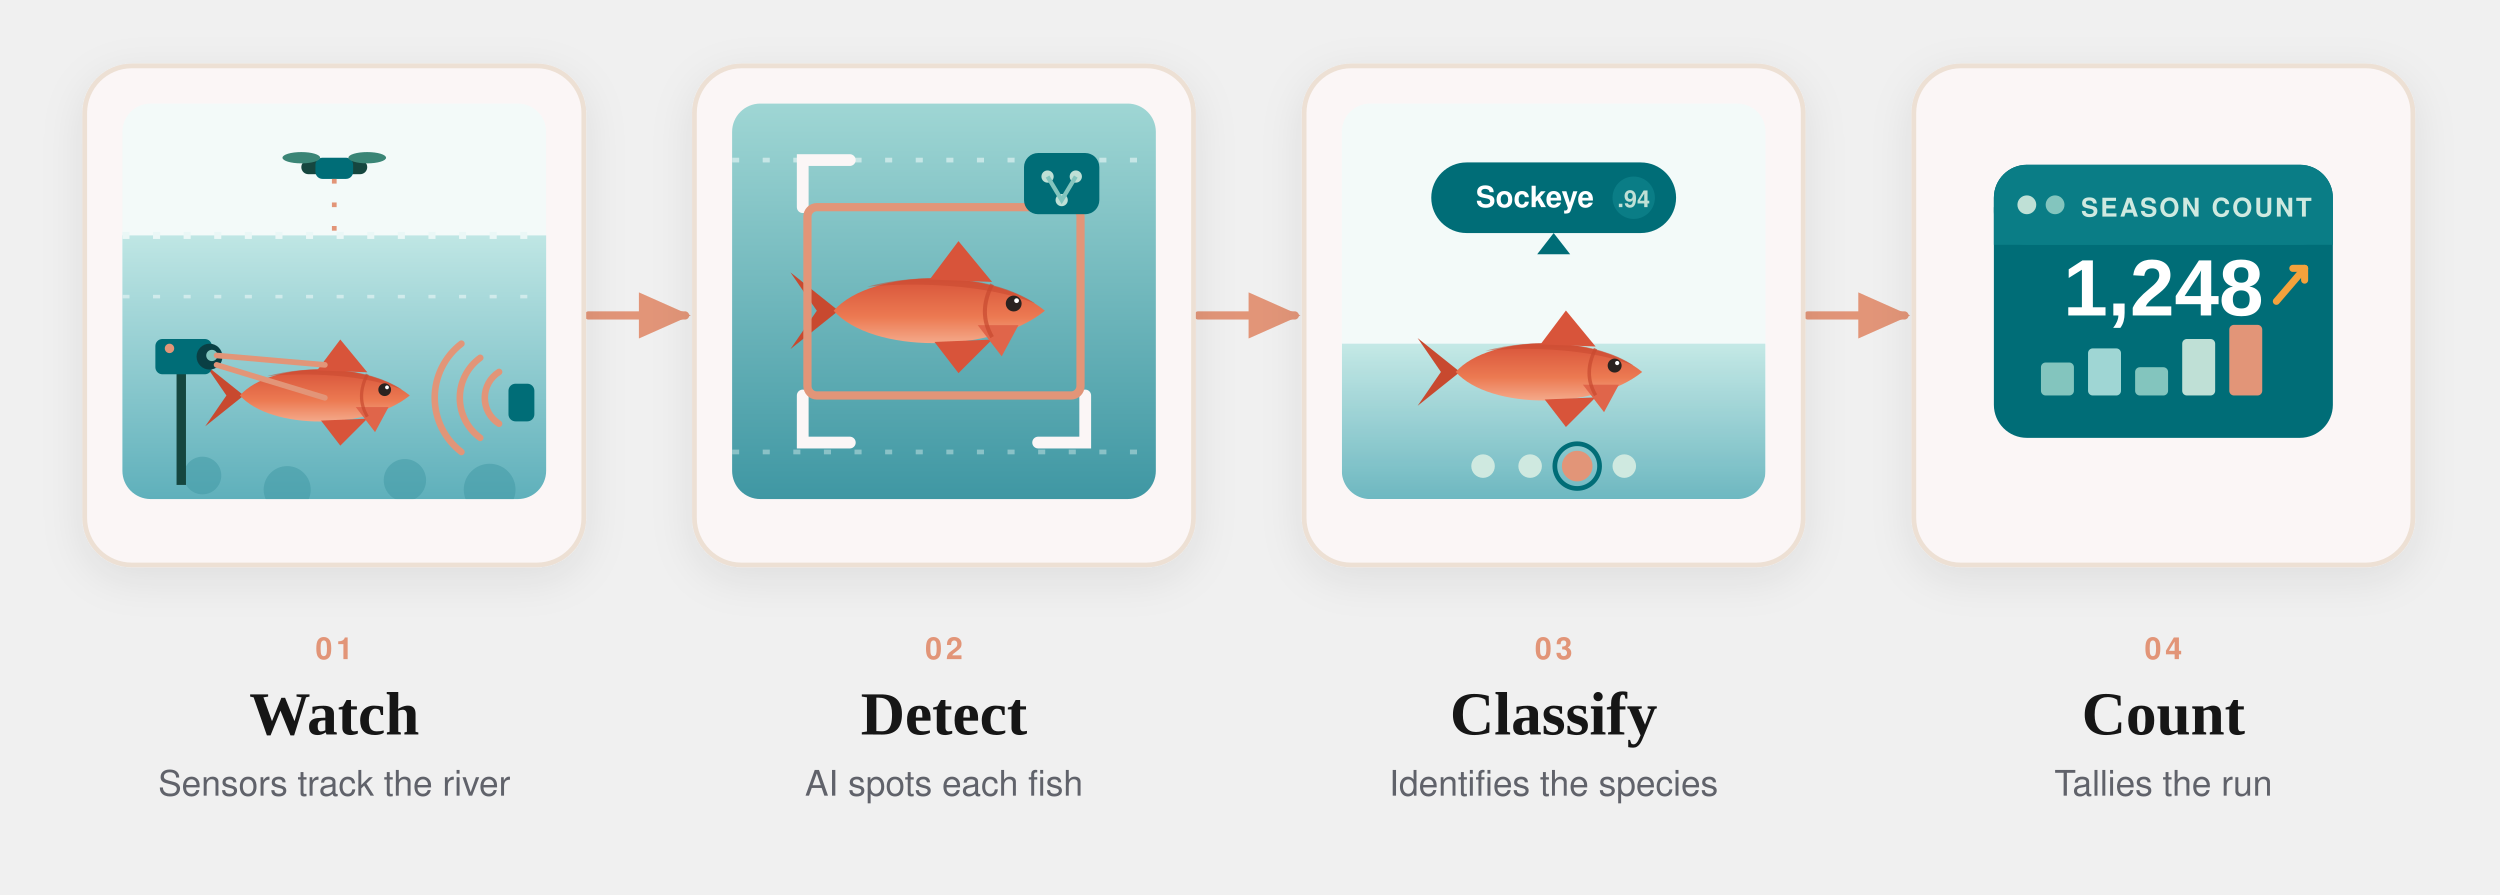
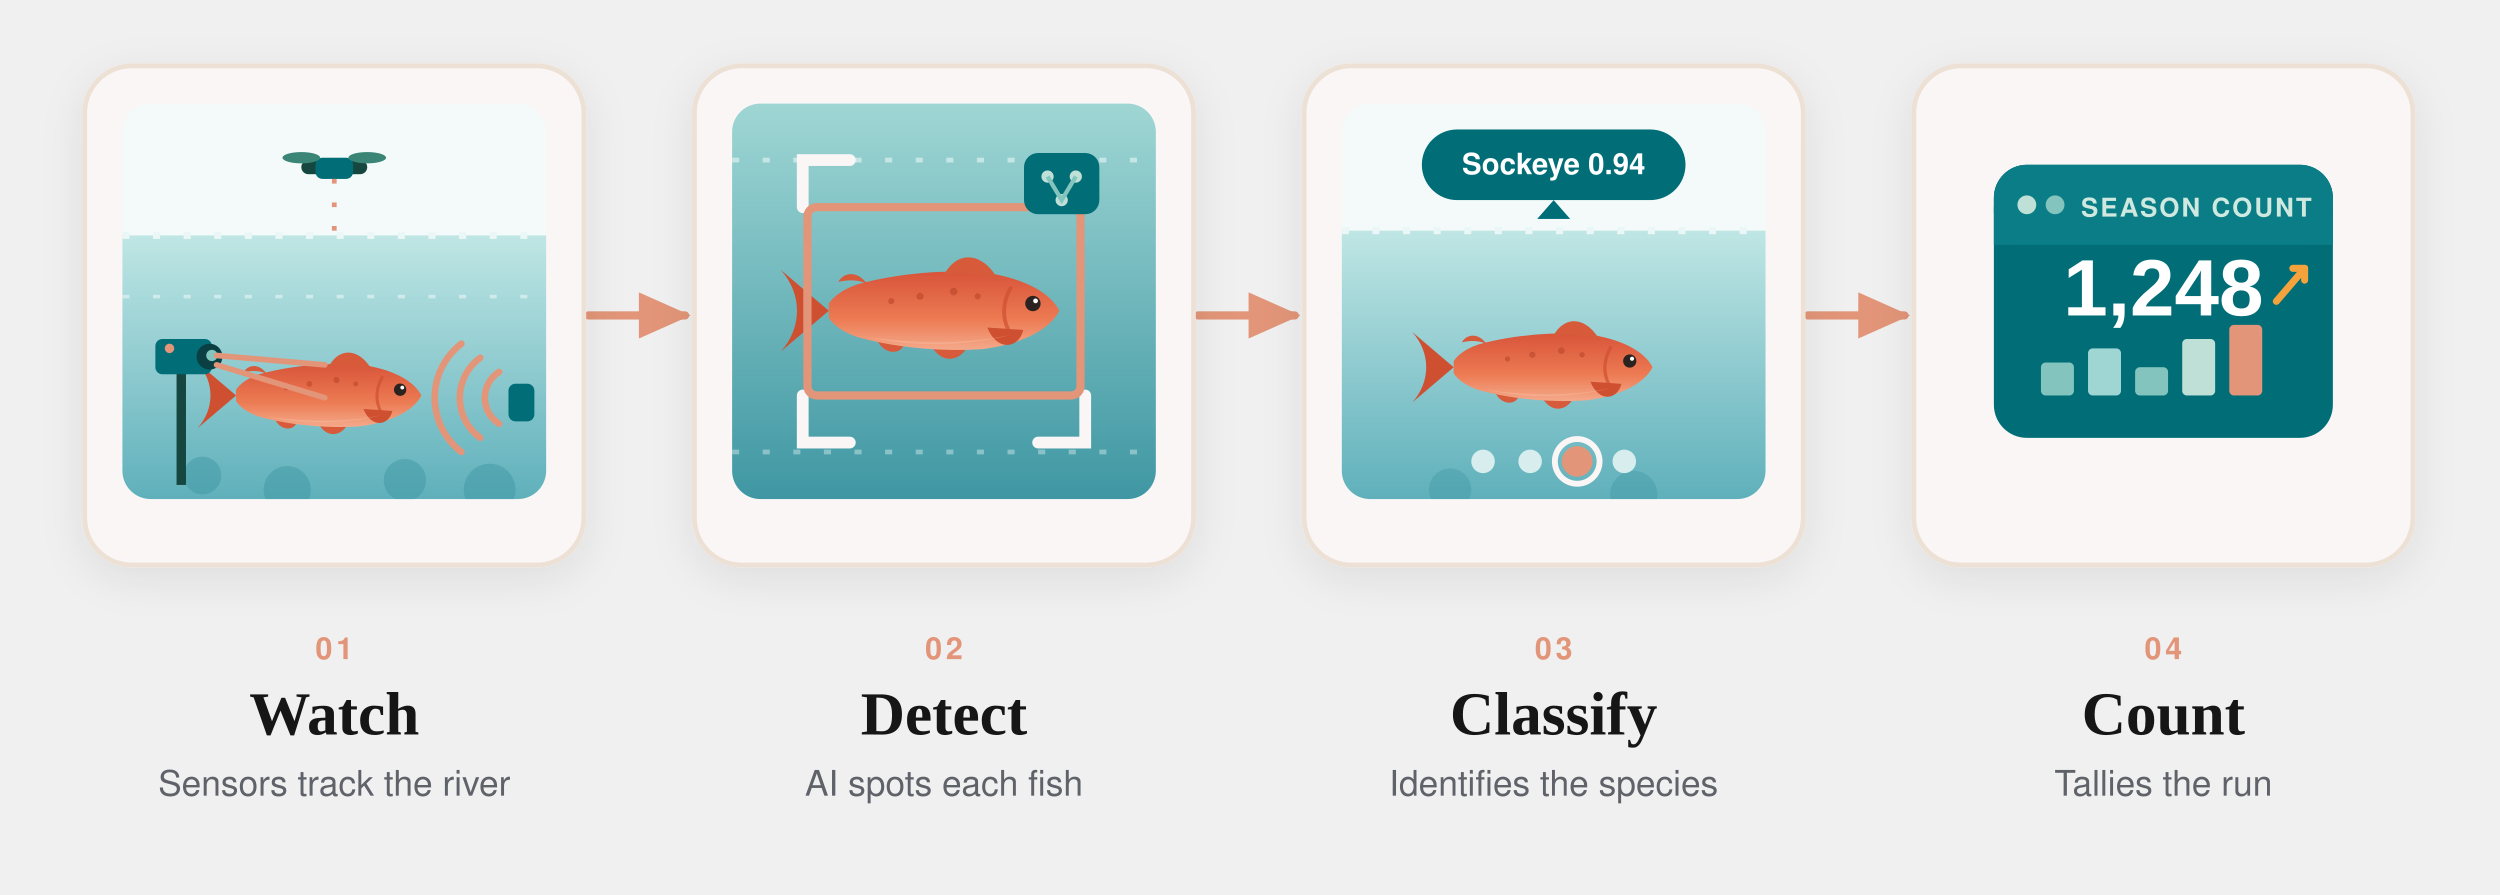
<svg xmlns="http://www.w3.org/2000/svg" viewBox="0 0 1062 380" font-family="Mulish, Helvetica, Arial, sans-serif">
  <defs>
    <linearGradient id="water" x1="0" y1="0" x2="0" y2="1">
      <stop offset="0%" stop-color="#bfe6e4" />
      <stop offset="100%" stop-color="#5fb0bb" />
    </linearGradient>
    <linearGradient id="waterdeep" x1="0" y1="0" x2="0" y2="1">
      <stop offset="0%" stop-color="#9fd6d4" />
      <stop offset="100%" stop-color="#3f97a3" />
    </linearGradient>
    <linearGradient id="salmong" x1="0" y1="0" x2="0" y2="1">
      <stop offset="0%" stop-color="#d8543a" />
      <stop offset="60%" stop-color="#ec7a52" />
      <stop offset="100%" stop-color="#f4a98a" />
    </linearGradient>
    <marker id="arrow" viewBox="0 0 10 10" refX="8" refY="5" markerWidth="7" markerHeight="7" orient="auto-start-reverse">
      <path d="M0 1 L9 5 L0 9 Z" fill="#e29578" />
    </marker>
    <filter id="cardshadow" x="-20%" y="-20%" width="140%" height="150%">
      <feDropShadow dx="0" dy="5" stdDeviation="9" flood-color="#1c2b28" flood-opacity="0.08" />
    </filter>
    <style>
    .title { font-family: Newsreader, Georgia, 'Times New Roman', serif; font-size: 26px; font-weight: 600; fill: #161616; }
    .desc  { font-size: 15px; fill: #60626a; }
    .step  { font-size: 13px; font-weight: 700; letter-spacing: 0.12em; fill: #e29578; }
    .pill  { font-size: 12.5px; font-weight: 700; fill: #fff; }
    .swim  { transform-box: fill-box; transform-origin: 50% 50%; animation: swim 3.2s ease-in-out infinite; }
    .swim.b{ animation-duration: 3.8s; animation-delay: -1.4s; }
    .ray   { animation: pulse 2.4s ease-in-out infinite; } .ray.r2 { animation-delay: -0.9s; }
    .wave  { animation: pulse 2.1s ease-in-out infinite; } .wave.w2 { animation-delay: -0.7s; } .wave.w3 { animation-delay: -1.4s; }
    .flow  { stroke-dasharray: 2 8; animation: flow 0.9s linear infinite; }
    .box   { animation: boxpulse 2.2s ease-in-out infinite; }
    .shimmer { stroke-dasharray: 3 10; animation: flow 1.6s linear infinite; }
    .rotor { transform-box: fill-box; transform-origin: 50% 50%; animation: spin 0.5s linear infinite; }
    .count { animation: nudge 3s ease-in-out infinite; }
    @keyframes swim { 0%,100%{transform:translateX(0) rotate(0deg)} 50%{transform:translateX(6px) rotate(-2deg)} }
    @keyframes pulse { 0%,100%{opacity:0.2} 50%{opacity:1} }
    @keyframes flow { to { stroke-dashoffset: -20; } }
    @keyframes boxpulse { 0%,100%{opacity:0.6} 50%{opacity:1} }
    @keyframes spin { to { transform: scaleX(0.2); } }
    @keyframes nudge { 0%,100%{transform:translateY(0)} 50%{transform:translateY(-3px)} }
    @media (prefers-reduced-motion: reduce) { * { animation: none !important; } }
  </style>
    <g id="salmon">
-       <path d="M-42 0 L-62 -16 L-51 0 L-62 16 Z" fill="#c8492f" />
-       <path d="M-44 0 C -28 -18 22 -18 44 0 C 22 18 -28 18 -44 0 Z" fill="url(#salmong)" />
-       <path d="M-30 -10 C -8 -16 22 -15 40 -3 C 20 -11 -10 -12 -30 -10 Z" fill="#c8492f" opacity="0.55" />
-       <path d="M-4 -13 L8 -29 L22 -12 Z" fill="#d8543a" />
-       <path d="M-2 13 L8 26 L22 12 Z" fill="#d8543a" />
-       <path d="M16 6 L26 19 L33 6 Z" fill="#e0654a" />
-       <path d="M22 -11 C 18 -3 18 4 22 11" stroke="#c8492f" stroke-width="1.7" fill="none" opacity="0.7" />
-       <circle cx="31" cy="-3" r="3.3" fill="#2a2320" />
-       <circle cx="32.2" cy="-4.2" r="1" fill="#fff" />
+       <path d="M-46 0 L-66 -17 C -57 -7 -57 7 -66 17 Z" fill="#cf4f31" />
+       <path d="M-4 13 C 0 23 10 22 13 12 Z" fill="#d75a3a" />
+       <path d="M-26 12 C -23 19 -14 19 -14 11 Z" fill="#d75a3a" />
+       <path d="M50 0 C 46 -8 34 -14 18 -16 C 4 -17 -16 -16 -34 -11 C -40 -9 -44 -6 -46 -3 L-46 3 C -44 6 -40 9 -34 11 C -16 16 4 17 18 16 C 34 14 46 8 50 0 Z" fill="url(#salmong)" />
+       <path d="M20 7 C 24 17 33 16 35 8 Z" fill="#cf4f31" />
+       <path d="M2 -15 C 8 -26 19 -24 25 -12 C 16 -16 9 -16 2 -15 Z" fill="#d75a3a" />
+       <path d="M-30 -11 C -34 -17 -40 -16 -42 -12 C -38 -13 -33 -13 -30 -11 Z" fill="#d75a3a" />
+       <path d="M-30 11 C -10 15 10 15 30 10 C 12 14 -8 14 -30 11 Z" fill="#f7b89c" opacity="0.55" />
+       <g fill="#b23f24" opacity="0.5">
+         <circle cx="6" cy="-8" r="1.6" />
+         <circle cx="-8" cy="-6" r="1.5" />
+         <circle cx="-20" cy="-4" r="1.3" />
+         <circle cx="16" cy="-6" r="1.3" />
+       </g>
+       <path d="M30 -10 C 26 -3 26 4 30 10" stroke="#cf4f31" stroke-width="1.6" fill="none" opacity="0.7" />
+       <circle cx="39" cy="-3" r="3.2" fill="#2a2320" />
+       <circle cx="40.1" cy="-4.1" r="1" fill="#fff" />
    </g>
  </defs>
  <g stroke="#e29578" stroke-width="3.5" fill="none" stroke-linecap="round">
    <line x1="250" y1="134" x2="291" y2="134" marker-end="url(#arrow)" />
    <line x1="509" y1="134" x2="550" y2="134" marker-end="url(#arrow)" />
    <line x1="768" y1="134" x2="809" y2="134" marker-end="url(#arrow)" />
  </g>
  <rect x="36" y="28" width="212" height="212" rx="20" fill="#fbf6f6" stroke="#ede0d4" stroke-width="2" filter="url(#cardshadow)" />
  <g transform="translate(142,128)">
    <clipPath id="c1">
      <rect x="-90" y="-84" width="180" height="168" rx="12" />
    </clipPath>
    <g clip-path="url(#c1)">
      <rect x="-90" y="-84" width="180" height="168" fill="#f3faf9" />
      <rect x="-90" y="-28" width="180" height="112" fill="url(#water)" />
      <path class="shimmer" d="M-90 -28 L90 -28" stroke="#eaf7f6" stroke-width="3" fill="none" />
      <path class="shimmer" d="M-90 -2 L90 -2" stroke="#ffffff" stroke-width="1.5" fill="none" opacity="0.45" />
      <g fill="#3f97a3" opacity="0.5">
        <circle cx="-56" cy="74" r="8" />
        <circle cx="-20" cy="80" r="10" />
        <circle cx="30" cy="76" r="9" />
        <circle cx="66" cy="80" r="11" />
      </g>
      <g class="swim" transform="translate(-4,40) scale(0.82)">
        <use href="#salmon" />
      </g>
      <g transform="translate(0,-58)">
        <rect x="-14" y="-2" width="28" height="6" rx="3" fill="#15463f" />
        <rect x="-8" y="-3" width="16" height="9" rx="3" fill="#006d77" />
        <ellipse class="rotor" cx="-14" cy="-3" rx="8" ry="2.4" fill="#3a8576" />
        <ellipse class="rotor" cx="14" cy="-3" rx="8" ry="2.4" fill="#3a8576" />
        <path class="flow" d="M0 6 L0 34" stroke="#e29578" stroke-width="2" fill="none" />
      </g>
      <g transform="translate(-64,30)">
        <rect x="-3" y="0" width="4" height="48" fill="#15463f" />
        <rect x="-12" y="-14" width="24" height="15" rx="3" fill="#006d77" />
        <circle cx="11" cy="-6.5" r="5.5" fill="#0a3f44" />
        <circle cx="12" cy="-7" r="2.4" fill="#83c5be" />
        <circle cx="-6" cy="-10" r="2" fill="#e29578" />
      </g>
      <g stroke="#e29578" stroke-width="2.4" stroke-linecap="round" transform="translate(-50,23)">
        <path class="ray r1" d="M0 0 L46 4" />
        <path class="ray r2" d="M0 4 L46 18" />
      </g>
      <g transform="translate(74,40)">
        <rect x="0" y="-5" width="11" height="16" rx="3" fill="#006d77" />
        <g stroke="#e29578" stroke-width="2.8" fill="none" stroke-linecap="round">
          <path class="wave w1" d="M-4 -10 A 13 13 0 0 0 -4 12" />
          <path class="wave w2" d="M-12 -16 A 21 21 0 0 0 -12 18" />
          <path class="wave w3" d="M-20 -22 A 29 29 0 0 0 -20 24" />
        </g>
      </g>
    </g>
  </g>
  <text class="step" x="142" y="280" text-anchor="middle">01</text>
  <text class="title" x="142" y="312" text-anchor="middle">Watch</text>
  <text class="desc" x="142" y="338" text-anchor="middle">Sensors track the river</text>
  <rect x="295" y="28" width="212" height="212" rx="20" fill="#fbf6f6" stroke="#ede0d4" stroke-width="2" filter="url(#cardshadow)" />
  <g transform="translate(401,128)">
    <clipPath id="c2">
      <rect x="-90" y="-84" width="180" height="168" rx="12" />
    </clipPath>
    <g clip-path="url(#c2)">
      <rect x="-90" y="-84" width="180" height="168" fill="url(#waterdeep)" />
      <path class="shimmer" d="M-90 -60 L90 -60" stroke="#eaf7f6" stroke-width="2" fill="none" opacity="0.6" />
      <path class="shimmer" d="M-90 64 L90 64" stroke="#eaf7f6" stroke-width="2" fill="none" opacity="0.4" />
      <g class="swim" transform="translate(-2,4) scale(1.02)">
        <use href="#salmon" />
      </g>
    </g>
    <g stroke="#fbf6f6" stroke-width="5" fill="none" stroke-linecap="round">
      <path d="M-60 -40 L-60 -60 L-40 -60" />
      <path d="M40 -60 L60 -60 L60 -40" />
      <path d="M-60 40 L-60 60 L-40 60" />
      <path d="M40 60 L60 60 L60 40" />
    </g>
    <rect class="box" x="-58" y="-40" width="116" height="80" rx="4" fill="none" stroke="#e29578" stroke-width="3.5" />
    <g transform="translate(50,-50)">
      <rect x="-16" y="-13" width="32" height="26" rx="6" fill="#006d77" />
      <circle cx="-6" cy="-3" r="2.6" fill="#bfe0d6" />
      <circle cx="6" cy="-3" r="2.6" fill="#bfe0d6" />
      <circle cx="0" cy="7" r="2.6" fill="#bfe0d6" />
      <path d="M-6 -3 L0 7 L6 -3" stroke="#83c5be" stroke-width="1.8" fill="none" />
    </g>
  </g>
  <text class="step" x="401" y="280" text-anchor="middle">02</text>
  <text class="title" x="401" y="312" text-anchor="middle">Detect</text>
  <text class="desc" x="401" y="338" text-anchor="middle">AI spots each fish</text>
  <rect x="554" y="28" width="212" height="212" rx="20" fill="#fbf6f6" stroke="#ede0d4" stroke-width="2" filter="url(#cardshadow)" />
  <g transform="translate(660,128)">
    <clipPath id="c3">
      <rect x="-90" y="-84" width="180" height="168" rx="12" />
    </clipPath>
    <g clip-path="url(#c3)">
      <rect x="-90" y="-84" width="180" height="168" fill="#f3faf9" />
-       <rect x="-90" y="18" width="180" height="66" fill="url(#water)" opacity="0.9" />
-       <g class="swim b" transform="translate(-2,30) scale(0.9)">
+       <rect x="-90" y="-30" width="180" height="114" fill="url(#water)" />
+       <path class="shimmer" d="M-90 -30 L90 -30" stroke="#eaf7f6" stroke-width="3" fill="none" />
+       <g fill="#3f97a3" opacity="0.4">
+         <circle cx="-44" cy="80" r="9" />
+         <circle cx="34" cy="82" r="10" />
+       </g>
+       <g class="swim b" transform="translate(-2,28) scale(0.88)">
        <use href="#salmon" />
      </g>
    </g>
-     <g transform="translate(0,-44)" class="count">
-       <rect x="-52" y="-15" width="104" height="30" rx="15" fill="#006d77" />
-       <path d="M0 15 L-7 24 L7 24 Z" fill="#006d77" />
-       <text class="pill" x="-8" y="4" text-anchor="middle">Sockeye</text>
-       <circle cx="34" cy="0" r="9" fill="#0a7d86" />
-       <text x="34" y="4" text-anchor="middle" font-size="10" font-weight="700" fill="#bfe0d6">.94</text>
-     </g>
-     <g transform="translate(0,70)">
-       <g fill="#cfe9e0">
+     <g transform="translate(0,68)">
+       <g fill="#eaf7f6" opacity="0.85">
        <circle cx="-30" cy="0" r="5" />
        <circle cx="-10" cy="0" r="5" />
        <circle cx="30" cy="0" r="5" />
      </g>
      <circle cx="10" cy="0" r="6.5" fill="#e29578" />
-       <circle cx="10" cy="0" r="9.5" fill="none" stroke="#006d77" stroke-width="2" />
+       <circle cx="10" cy="0" r="9.5" fill="none" stroke="#fbf6f6" stroke-width="2.5" />
+     </g>
+     <g transform="translate(0,-58)">
+       <rect x="-56" y="-15" width="112" height="30" rx="15" fill="#006d77" />
+       <path d="M0 15 L-7 23 L7 23 Z" fill="#006d77" />
+       <text class="pill" x="0" y="4" text-anchor="middle">Sockeye 0.94</text>
    </g>
  </g>
  <text class="step" x="660" y="280" text-anchor="middle">03</text>
  <text class="title" x="660" y="312" text-anchor="middle">Classify</text>
  <text class="desc" x="660" y="338" text-anchor="middle">Identifies the species</text>
  <rect x="813" y="28" width="212" height="212" rx="20" fill="#fbf6f6" stroke="#ede0d4" stroke-width="2" filter="url(#cardshadow)" />
  <g transform="translate(919,128)">
    <rect x="-72" y="-58" width="144" height="116" rx="14" fill="#006d77" />
    <rect x="-72" y="-58" width="144" height="34" rx="14" fill="#0a7d86" />
    <rect x="-72" y="-40" width="144" height="16" fill="#0a7d86" />
    <circle cx="-58" cy="-41" r="4" fill="#bfe0d6" />
    <circle cx="-46" cy="-41" r="4" fill="#83c5be" />
    <text x="14" y="-36" text-anchor="middle" font-size="11" font-weight="700" fill="#cfe9e0" letter-spacing="0.08em">SEASON COUNT</text>
    <text class="count" x="0" y="6" text-anchor="middle" font-size="34" font-weight="800" fill="#ffffff" font-family="Mulish, Arial, sans-serif">1,248</text>
    <g transform="translate(0,40)">
      <rect x="-52" y="-14" width="14" height="14" rx="2" fill="#83c5be" />
      <rect x="-32" y="-20" width="14" height="20" rx="2" fill="#9fd6d4" />
      <rect x="-12" y="-12" width="14" height="12" rx="2" fill="#83c5be" />
      <rect x="8" y="-24" width="14" height="24" rx="2" fill="#bfe0d6" />
      <rect x="28" y="-30" width="14" height="30" rx="2" fill="#e29578" />
    </g>
    <g transform="translate(54,-6)">
      <path d="M-4 8 L4 -6 L0 -6 L0 -2 M4 -6 L0 -6 M4 -6 L4 -2" stroke="#e29578" stroke-width="0" fill="none" />
      <path d="M-6 6 L6 -8" stroke="#f4a23c" stroke-width="3" stroke-linecap="round" />
      <path d="M6 -8 L1 -8 M6 -8 L6 -3" stroke="#f4a23c" stroke-width="3" stroke-linecap="round" fill="none" />
    </g>
  </g>
  <text class="step" x="919" y="280" text-anchor="middle">04</text>
  <text class="title" x="919" y="312" text-anchor="middle">Count</text>
  <text class="desc" x="919" y="338" text-anchor="middle">Tallies the run</text>
</svg>
